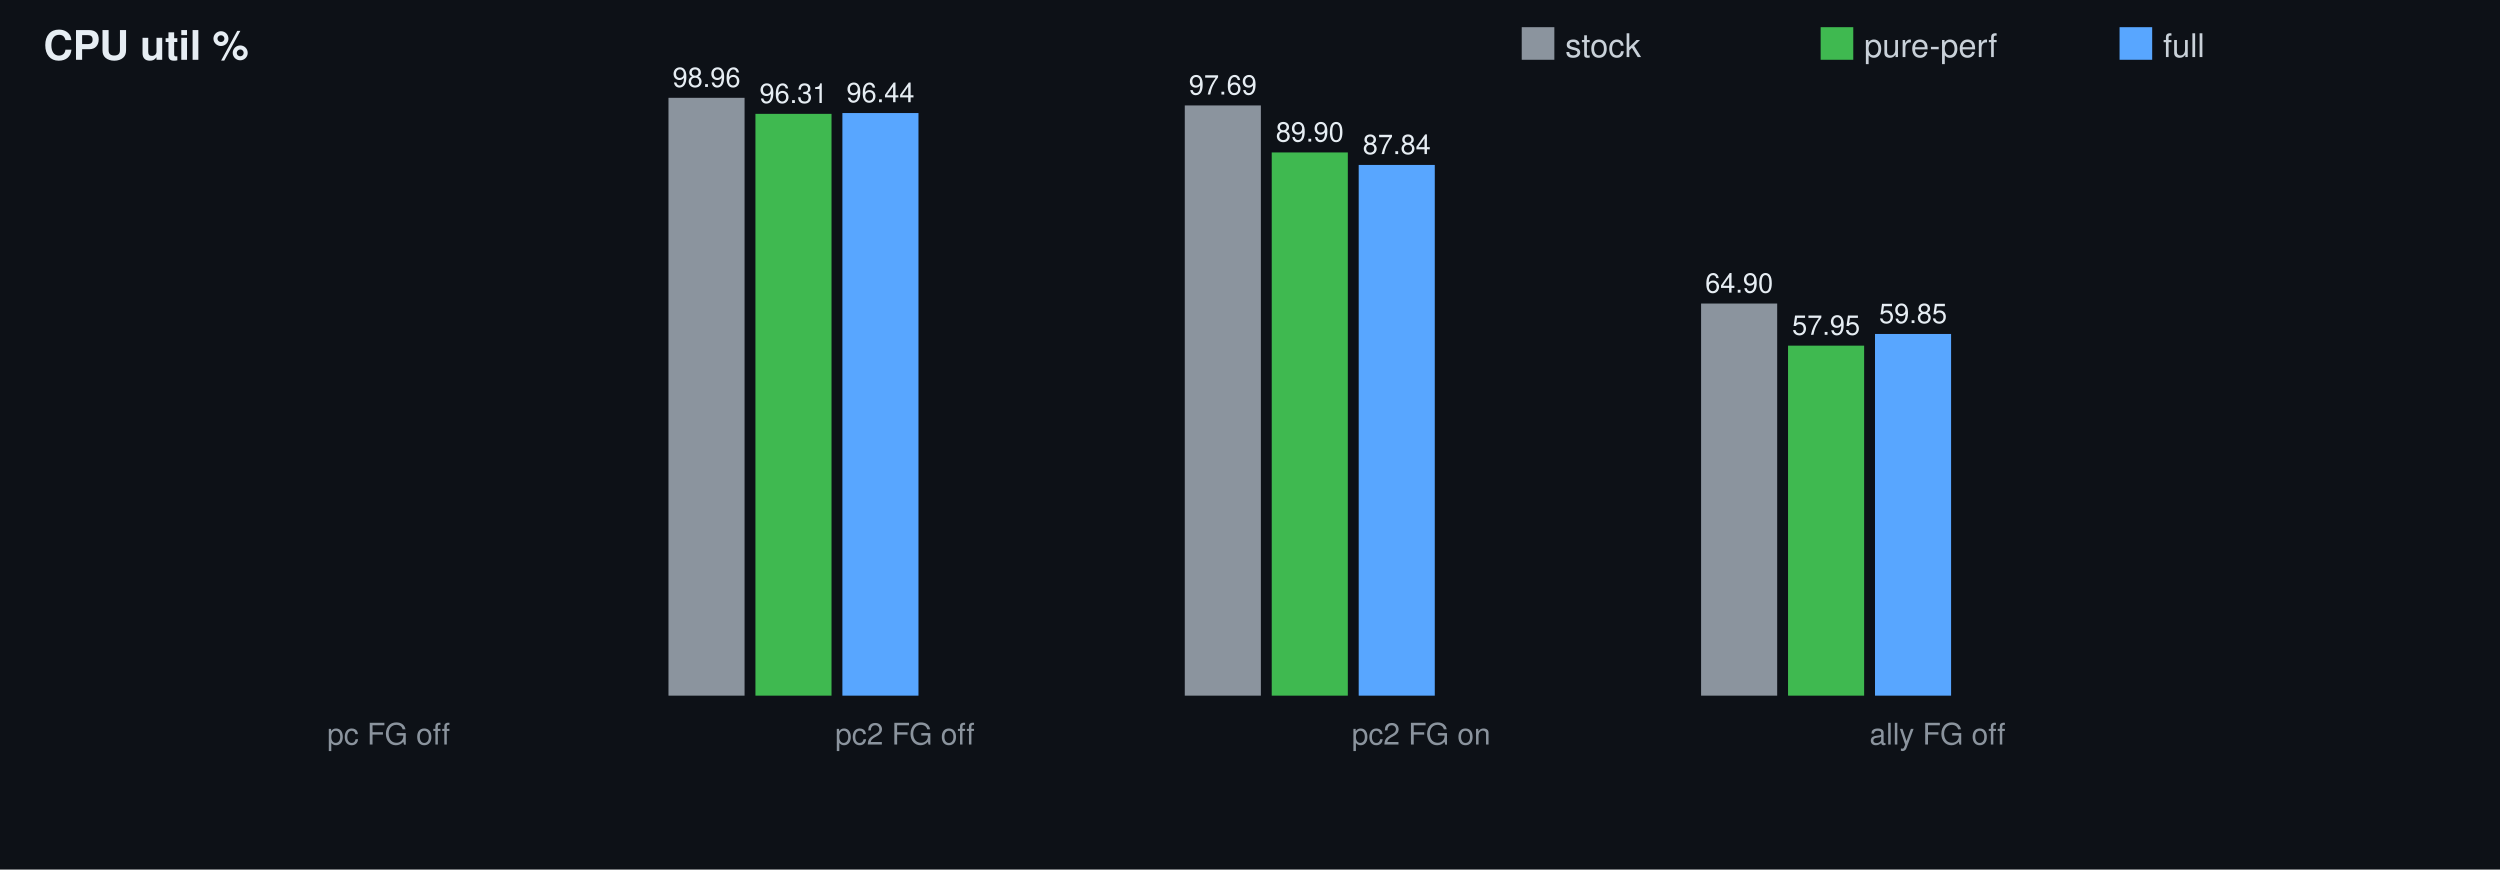
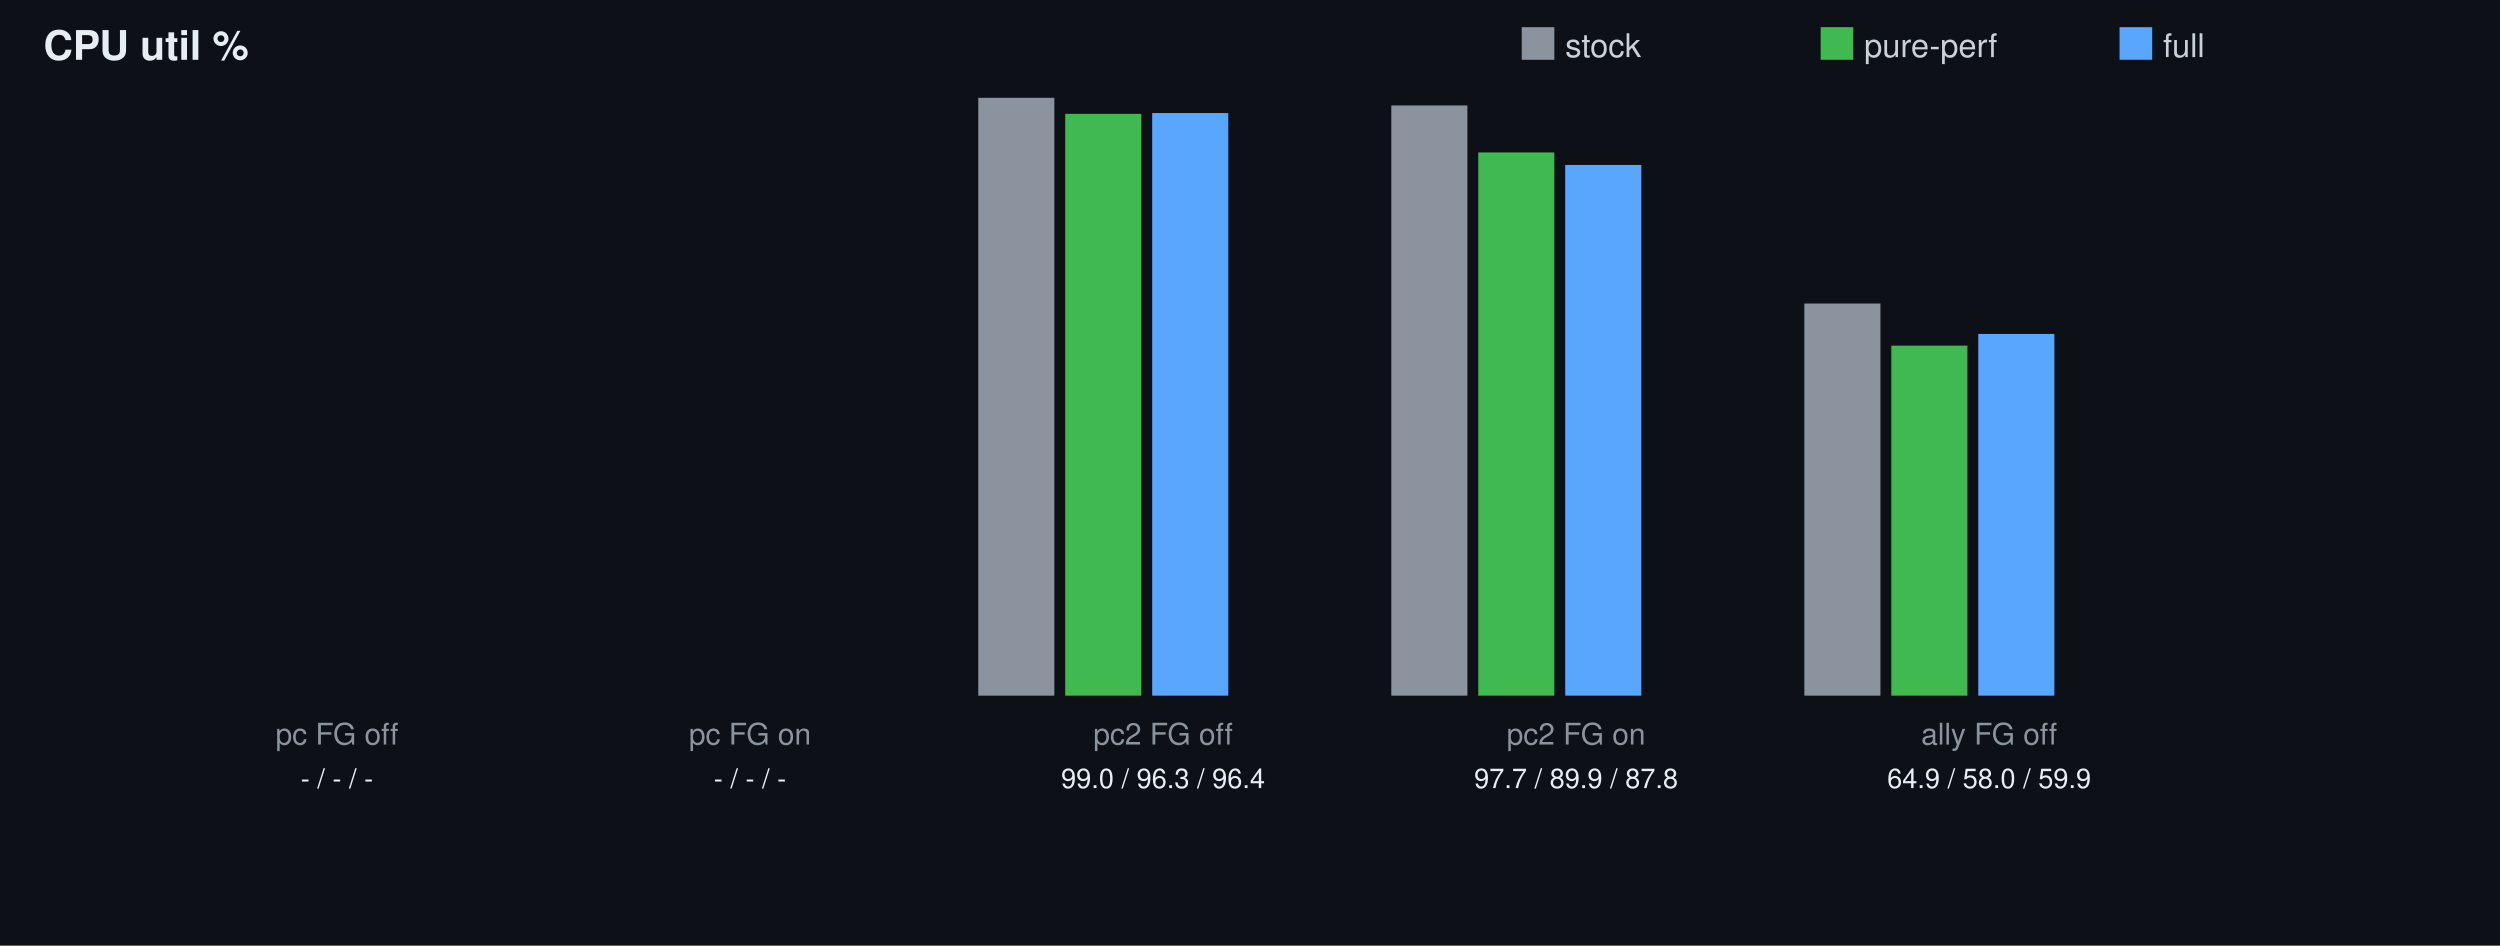
- <svg xmlns="http://www.w3.org/2000/svg" viewBox="0 0 920 320" font-family="Segoe UI,Helvetica,Arial,sans-serif">
+ <svg xmlns="http://www.w3.org/2000/svg" viewBox="0 0 920 348" font-family="Segoe UI,Helvetica,Arial,sans-serif">
  <rect width="100%" height="100%" fill="#0d1117" />
  <text x="16" y="22" fill="#e6edf3" font-size="15" font-weight="700">CPU util %</text>
  <rect x="560" y="10" width="12" height="12" fill="#8b949e" />
  <text x="576" y="21" fill="#c9d1d9" font-size="12">stock</text>
  <rect x="670" y="10" width="12" height="12" fill="#3fb950" />
  <text x="686" y="21" fill="#c9d1d9" font-size="12">pure-perf</text>
  <rect x="780" y="10" width="12" height="12" fill="#58a6ff" />
  <text x="796" y="21" fill="#c9d1d9" font-size="12">full</text>
-   <text x="143" y="274" fill="#8b949e" font-size="11" text-anchor="middle">pc FG off</text>
-   <text x="333" y="274" fill="#8b949e" font-size="11" text-anchor="middle">pc2 FG off</text>
-   <rect x="246.0" y="36.0" width="28.0" height="220.0" fill="#8b949e" />
-   <text x="260.0" y="32.0" fill="#e6edf3" font-size="10" text-anchor="middle">98.96</text>
-   <rect x="278.0" y="41.9" width="28.0" height="214.1" fill="#3fb950" />
-   <text x="292.0" y="37.9" fill="#e6edf3" font-size="10" text-anchor="middle">96.31</text>
-   <rect x="310.0" y="41.6" width="28.0" height="214.4" fill="#58a6ff" />
-   <text x="324.0" y="37.6" fill="#e6edf3" font-size="10" text-anchor="middle">96.44</text>
-   <text x="523" y="274" fill="#8b949e" font-size="11" text-anchor="middle">pc2 FG on</text>
-   <rect x="436.0" y="38.8" width="28.0" height="217.2" fill="#8b949e" />
-   <text x="450.0" y="34.8" fill="#e6edf3" font-size="10" text-anchor="middle">97.69</text>
-   <rect x="468.0" y="56.1" width="28.0" height="199.9" fill="#3fb950" />
-   <text x="482.0" y="52.1" fill="#e6edf3" font-size="10" text-anchor="middle">89.90</text>
-   <rect x="500.0" y="60.7" width="28.0" height="195.3" fill="#58a6ff" />
-   <text x="514.0" y="56.7" fill="#e6edf3" font-size="10" text-anchor="middle">87.84</text>
-   <text x="713" y="274" fill="#8b949e" font-size="11" text-anchor="middle">ally FG off</text>
-   <rect x="626.0" y="111.7" width="28.0" height="144.3" fill="#8b949e" />
-   <text x="640.0" y="107.7" fill="#e6edf3" font-size="10" text-anchor="middle">64.90</text>
-   <rect x="658.0" y="127.2" width="28.0" height="128.8" fill="#3fb950" />
-   <text x="672.0" y="123.2" fill="#e6edf3" font-size="10" text-anchor="middle">57.95</text>
-   <rect x="690.0" y="122.9" width="28.0" height="133.1" fill="#58a6ff" />
-   <text x="704.0" y="118.9" fill="#e6edf3" font-size="10" text-anchor="middle">59.85</text>
+   <text x="124" y="274" fill="#8b949e" font-size="11" text-anchor="middle">pc FG off</text>
+   <text x="124" y="290" fill="#e6edf3" font-size="10" text-anchor="middle">- / - / -</text>
+   <text x="276" y="274" fill="#8b949e" font-size="11" text-anchor="middle">pc FG on</text>
+   <text x="276" y="290" fill="#e6edf3" font-size="10" text-anchor="middle">- / - / -</text>
+   <text x="428" y="274" fill="#8b949e" font-size="11" text-anchor="middle">pc2 FG off</text>
+   <rect x="360.0" y="36.0" width="28.0" height="220.0" fill="#8b949e" />
+   <rect x="392.0" y="41.9" width="28.0" height="214.1" fill="#3fb950" />
+   <rect x="424.0" y="41.6" width="28.0" height="214.4" fill="#58a6ff" />
+   <text x="428" y="290" fill="#e6edf3" font-size="10" text-anchor="middle">99.0 / 96.3 / 96.4</text>
+   <text x="580" y="274" fill="#8b949e" font-size="11" text-anchor="middle">pc2 FG on</text>
+   <rect x="512.0" y="38.8" width="28.0" height="217.2" fill="#8b949e" />
+   <rect x="544.0" y="56.1" width="28.0" height="199.9" fill="#3fb950" />
+   <rect x="576.0" y="60.7" width="28.0" height="195.3" fill="#58a6ff" />
+   <text x="580" y="290" fill="#e6edf3" font-size="10" text-anchor="middle">97.7 / 89.9 / 87.8</text>
+   <text x="732" y="274" fill="#8b949e" font-size="11" text-anchor="middle">ally FG off</text>
+   <rect x="664.0" y="111.7" width="28.0" height="144.3" fill="#8b949e" />
+   <rect x="696.0" y="127.2" width="28.0" height="128.8" fill="#3fb950" />
+   <rect x="728.0" y="122.9" width="28.0" height="133.1" fill="#58a6ff" />
+   <text x="732" y="290" fill="#e6edf3" font-size="10" text-anchor="middle">64.9 / 58.0 / 59.9</text>
</svg>
